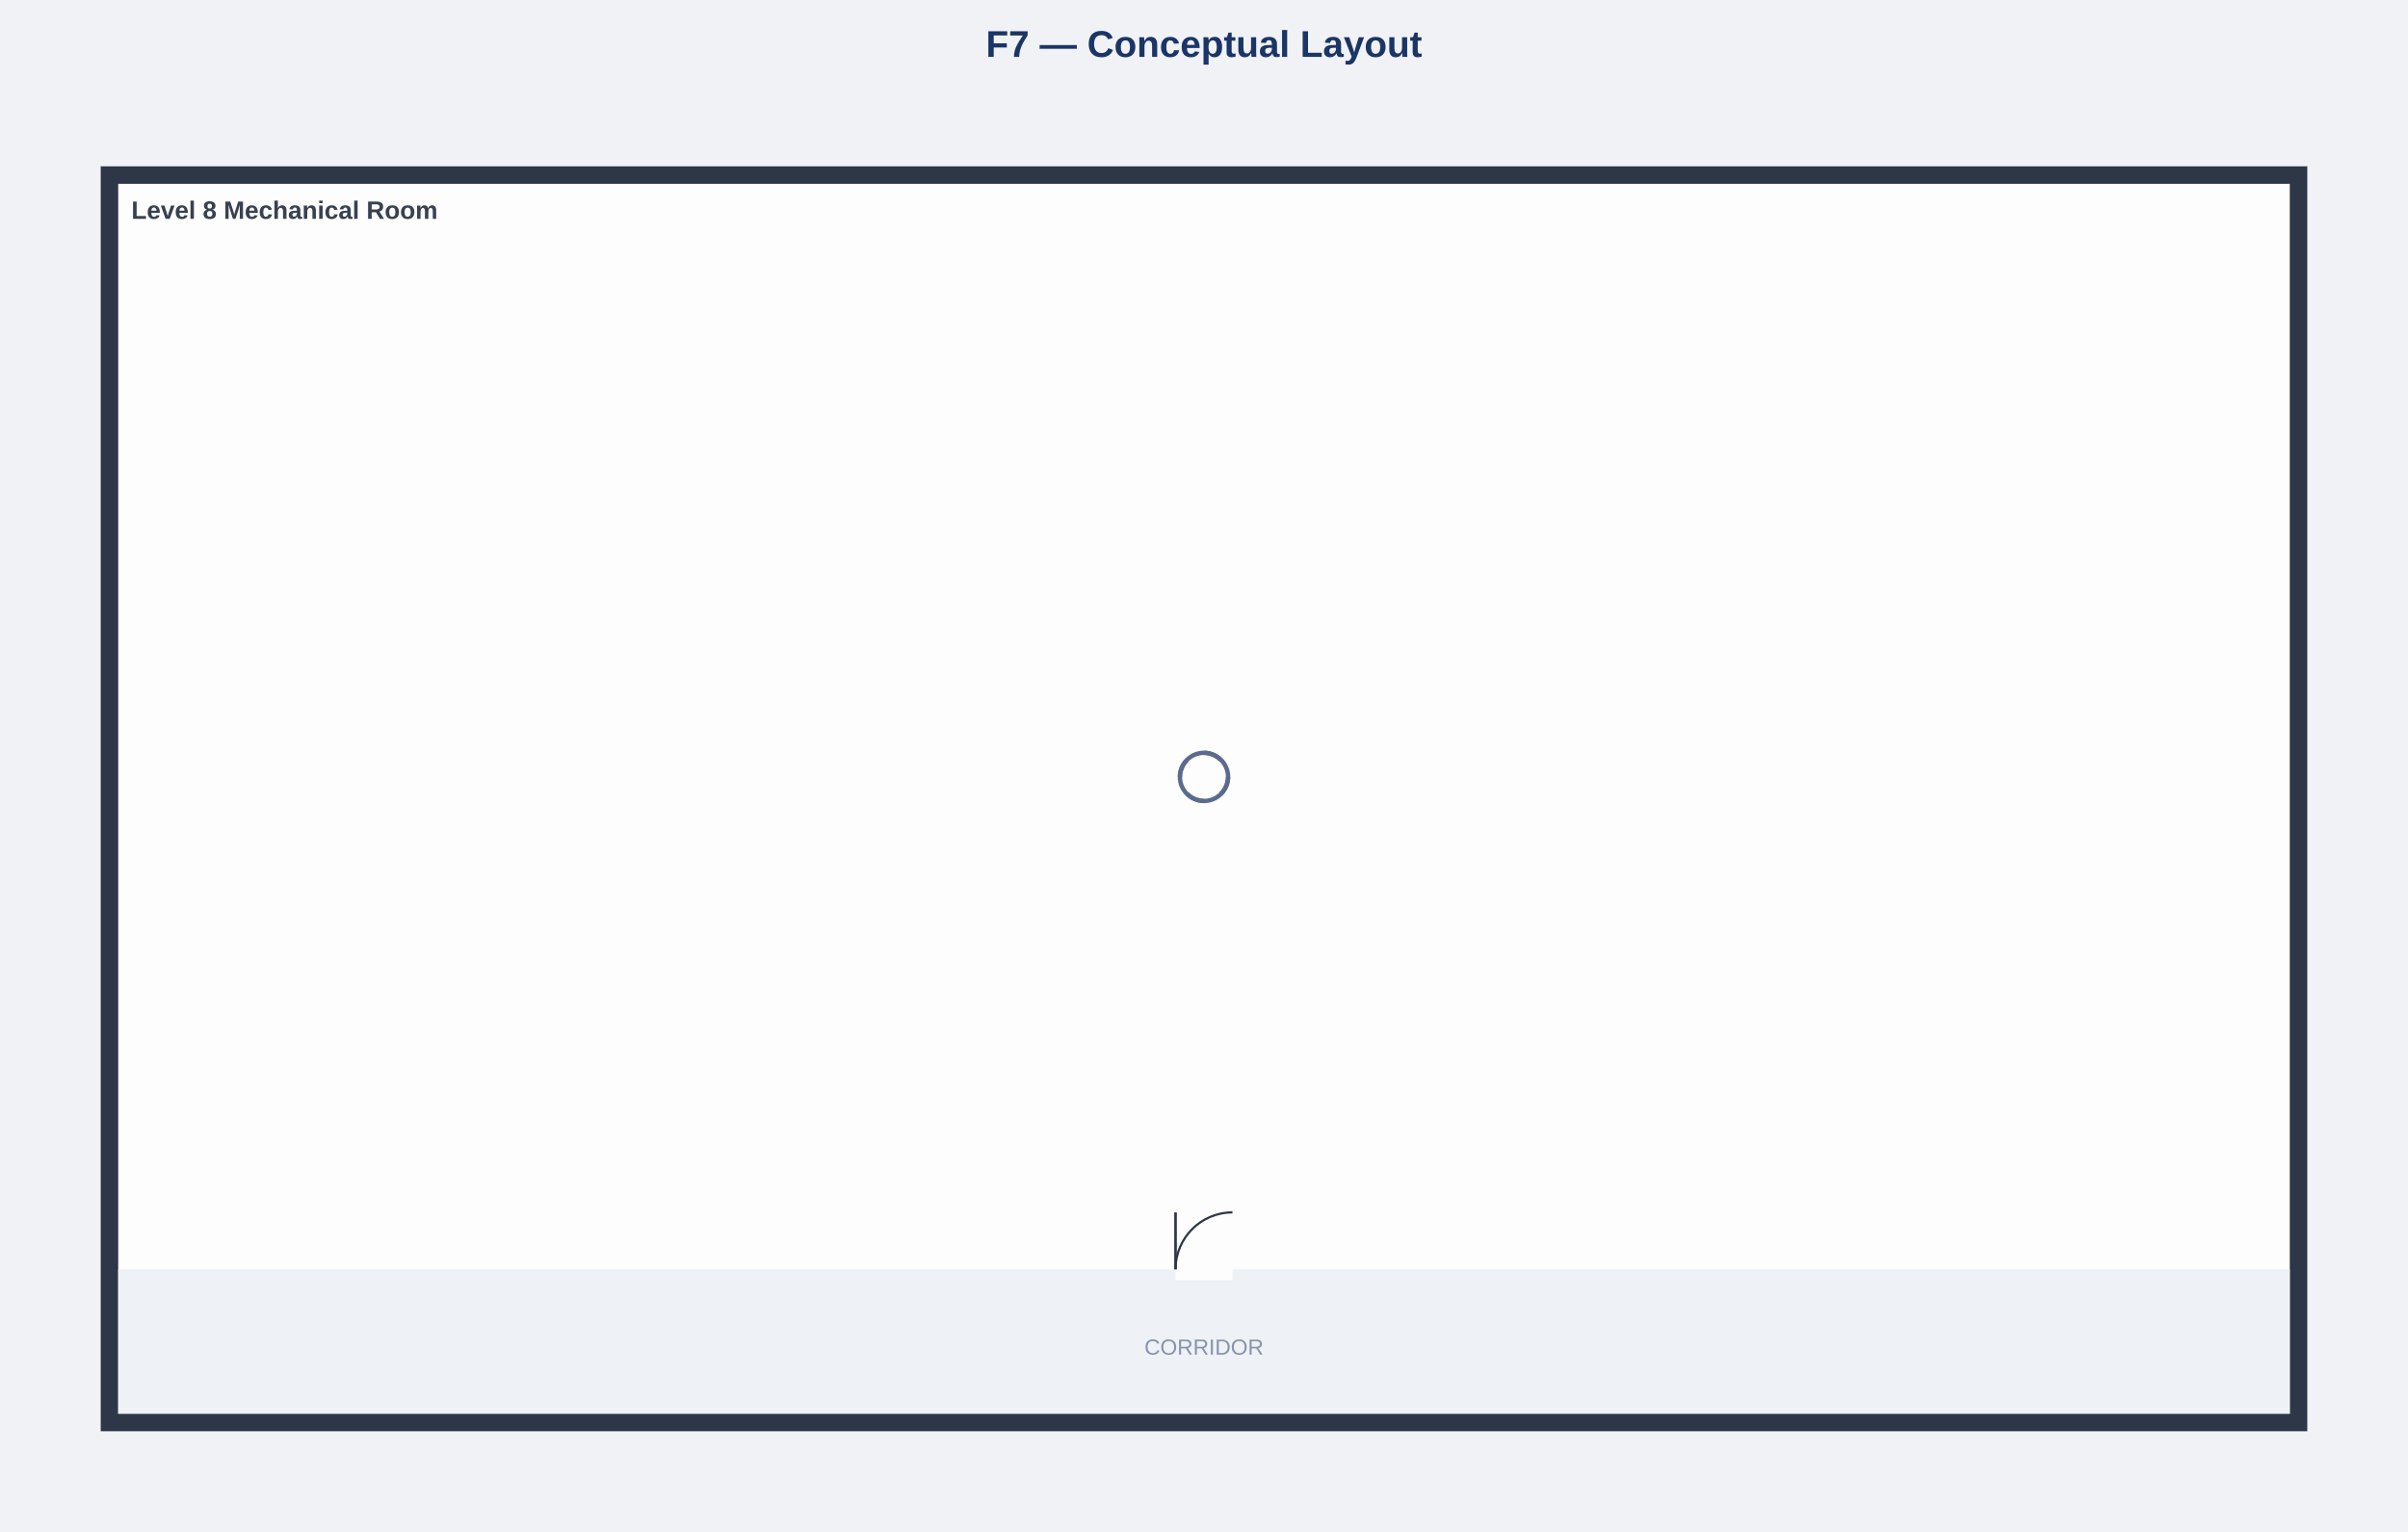
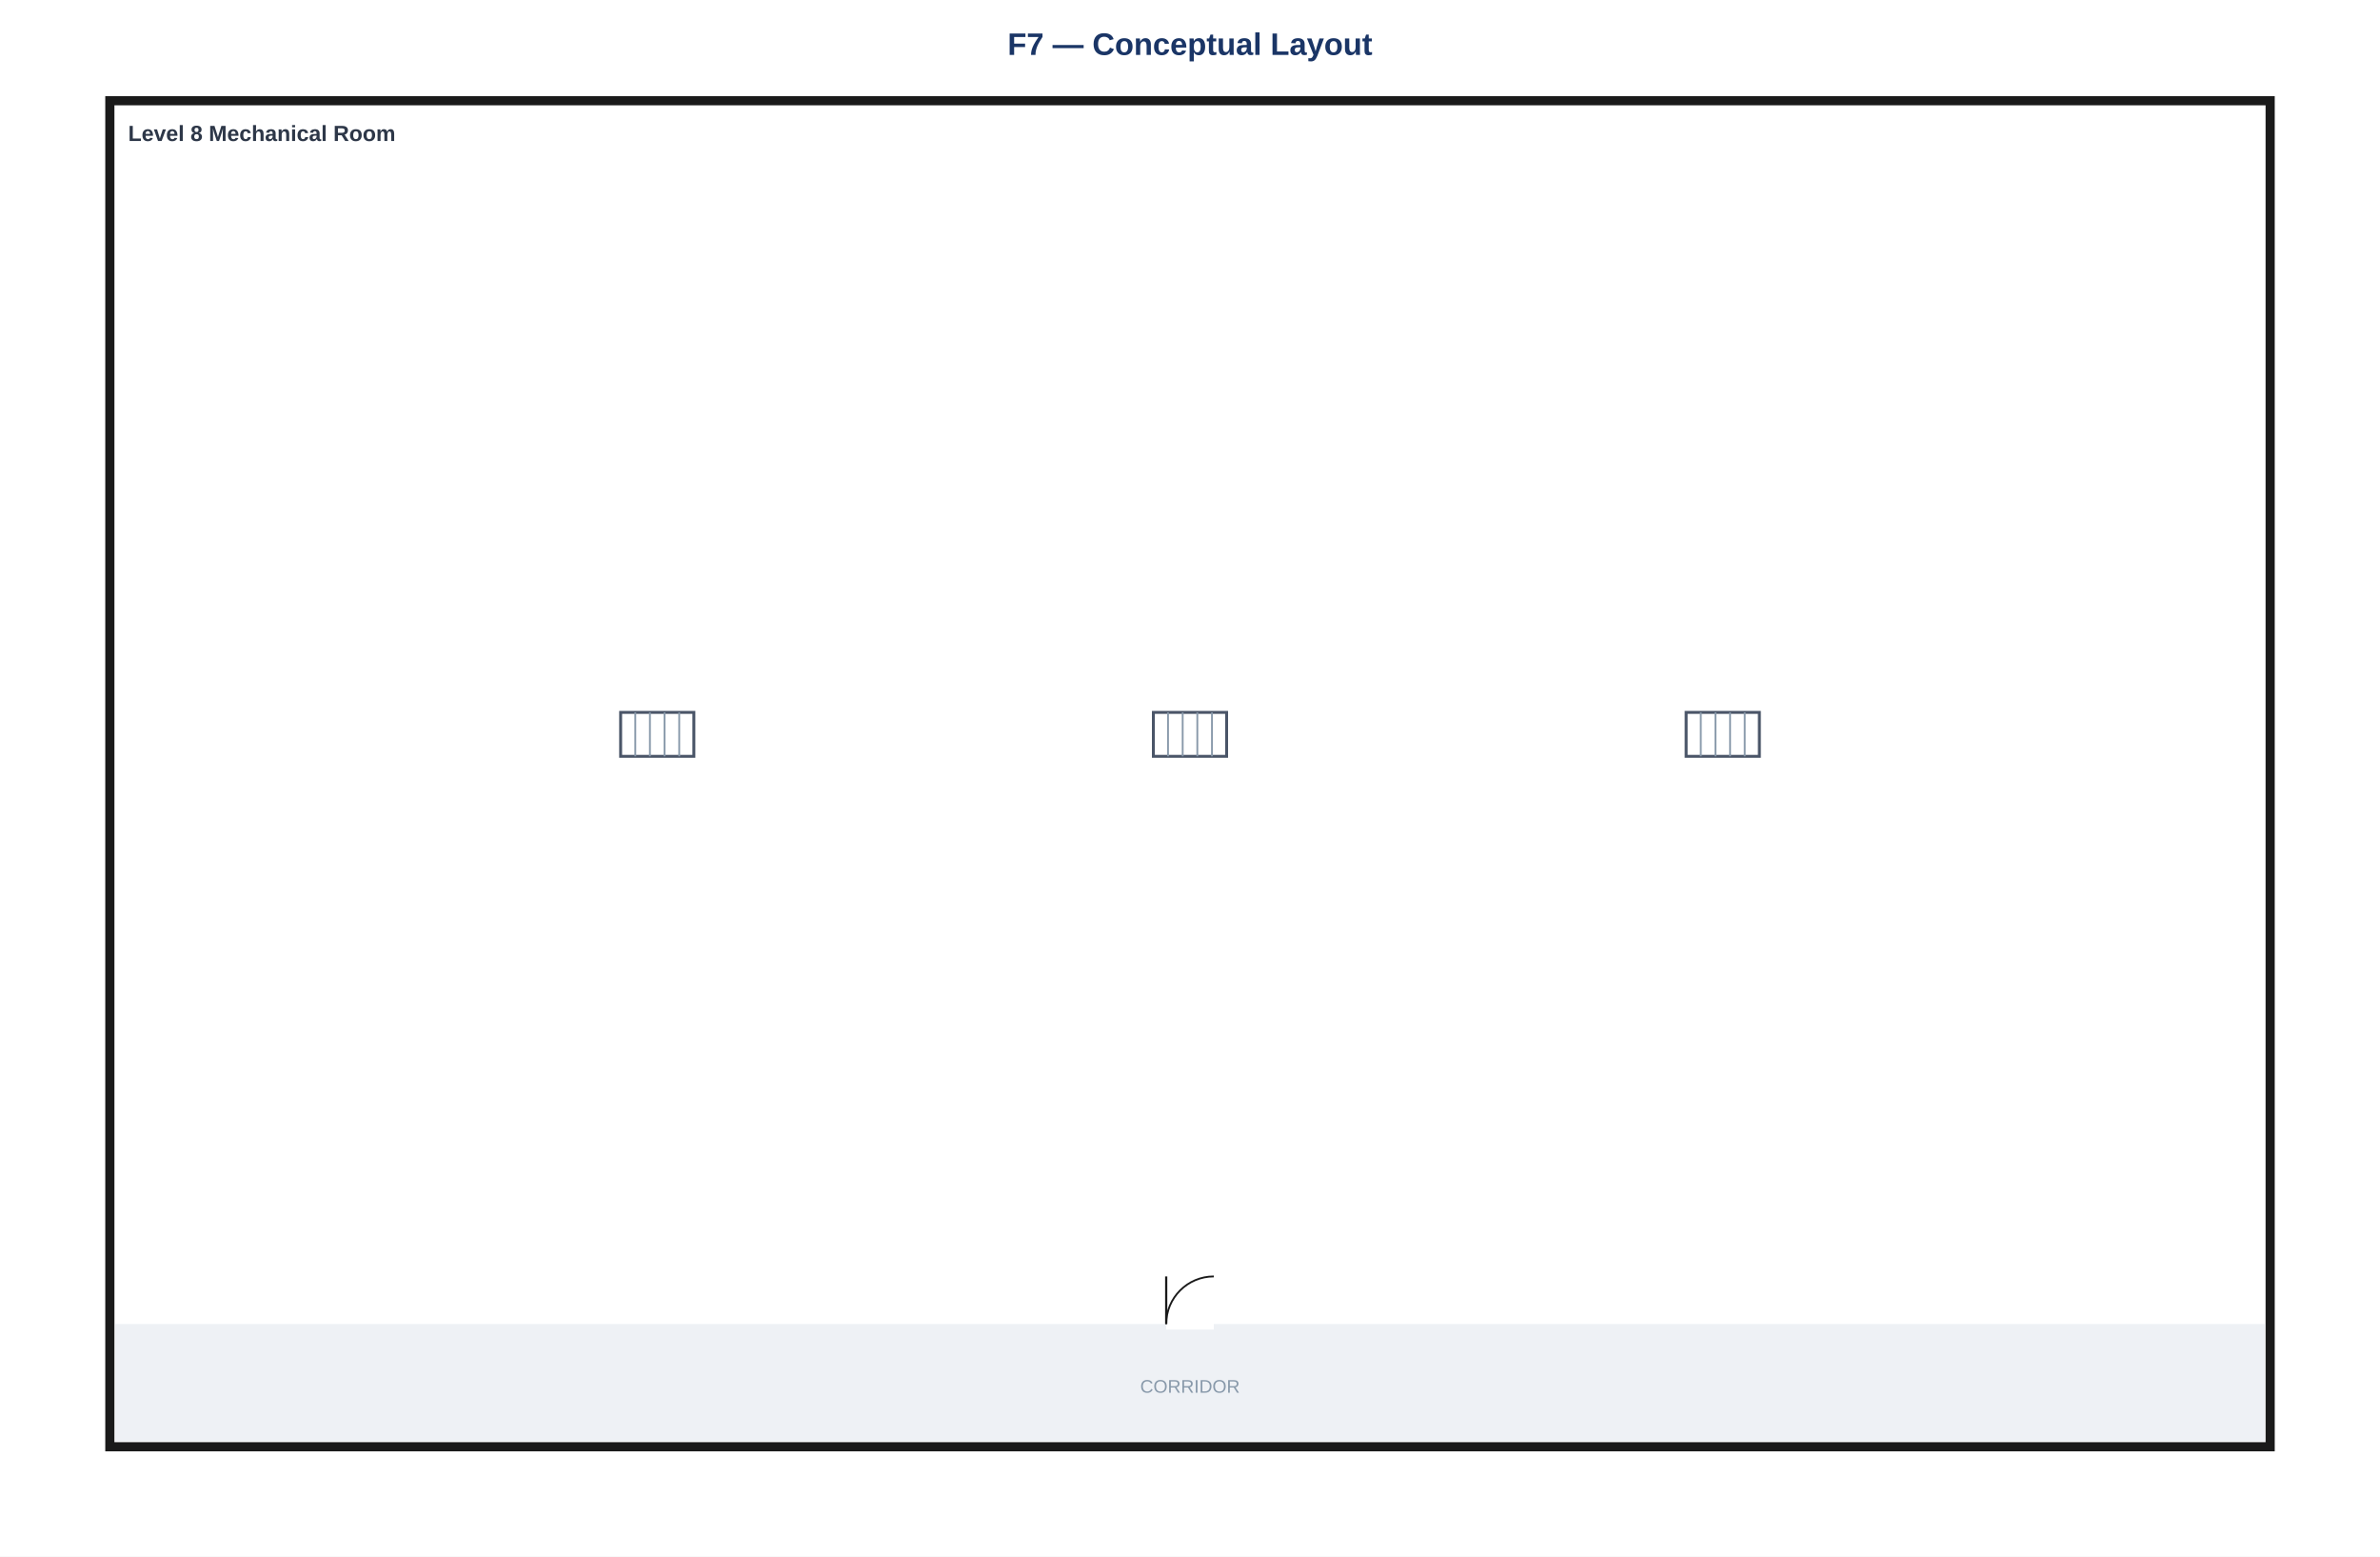
- <svg xmlns="http://www.w3.org/2000/svg" width="1100" height="700" viewBox="0 0 1100 700" font-family="Arial, sans-serif">
-   <rect x="0" y="0" width="1100" height="700" fill="#F0F2F6" />
-   <text x="550.0" y="26" text-anchor="middle" font-size="17" font-weight="bold" fill="#1A3566">F7 — Conceptual Layout</text>
-   <rect x="50" y="80" width="1000" height="570" fill="#FDFDFE" stroke="#2D3748" stroke-width="8" />
-   <rect x="54.0" y="580" width="992" height="66.0" fill="#EEF1F5" />
-   <text x="550.0" y="619.0" text-anchor="middle" font-size="10" fill="#5B6B8C" opacity="0.7">CORRIDOR</text>
-   <text x="60.0" y="100" font-size="11.5" font-weight="700" fill="#374151">Level 8 Mechanical Room</text>
-   <circle cx="550.0" cy="355.0" r="11" fill="none" stroke="#5B6B8C" stroke-width="2" />
-   <path d="M550.0,344.0 A11,11 0 0 1 557.7,347.3" stroke="#5B6B8C" stroke-width="2" fill="none" />
-   <path d="M561.0,355.0 A11,11 0 0 1 557.7,362.7" stroke="#5B6B8C" stroke-width="2" fill="none" />
-   <path d="M550.0,366.0 A11,11 0 0 1 542.3,362.7" stroke="#5B6B8C" stroke-width="2" fill="none" />
-   <path d="M539.0,355.0 A11,11 0 0 1 542.3,347.3" stroke="#5B6B8C" stroke-width="2" fill="none" />
-   <rect x="537.0" y="577.0" width="26.0" height="8" fill="#FDFDFE" />
-   <path d="M537.0,580.0 A26.0,26.0 0 0 1 563.0,554.0" fill="none" stroke="#2D3748" stroke-width="1" />
-   <line x1="537.0" y1="580.0" x2="537.0" y2="554.0" stroke="#2D3748" stroke-width="1.2" />
+ <svg xmlns="http://www.w3.org/2000/svg" width="1300" height="850" viewBox="0 0 1300 850" font-family="Arial, sans-serif">
+   <rect x="0" y="0" width="1300" height="850" fill="#FFFFFF" />
+   <text x="650.0" y="30" text-anchor="middle" font-size="17" font-weight="bold" fill="#1A3566">F7 — Conceptual Layout</text>
+   <rect x="60" y="55" width="1180" height="735" fill="none" stroke="#1A1A1A" stroke-width="5" />
+   <rect x="63" y="723" width="1174" height="64" fill="#EEF1F5" />
+   <text x="650.0" y="760.5" text-anchor="middle" font-size="10" fill="#8899AA">CORRIDOR</text>
+   <text x="70.0" y="77" font-size="12" font-weight="700" fill="#2D3748">Level 8 Mechanical Room</text>
+   <rect x="339.0" y="389.0" width="40" height="24.0" fill="none" stroke="#4A5568" stroke-width="1.6" />
+   <line x1="347.0" y1="389.0" x2="347.0" y2="413.0" stroke="#8899AA" stroke-width="1" />
+   <line x1="355.0" y1="389.0" x2="355.0" y2="413.0" stroke="#8899AA" stroke-width="1" />
+   <line x1="363.0" y1="389.0" x2="363.0" y2="413.0" stroke="#8899AA" stroke-width="1" />
+   <line x1="371.0" y1="389.0" x2="371.0" y2="413.0" stroke="#8899AA" stroke-width="1" />
+   <rect x="630.0" y="389.0" width="40" height="24.0" fill="none" stroke="#4A5568" stroke-width="1.6" />
+   <line x1="638.0" y1="389.0" x2="638.0" y2="413.0" stroke="#8899AA" stroke-width="1" />
+   <line x1="646.0" y1="389.0" x2="646.0" y2="413.0" stroke="#8899AA" stroke-width="1" />
+   <line x1="654.0" y1="389.0" x2="654.0" y2="413.0" stroke="#8899AA" stroke-width="1" />
+   <line x1="662.0" y1="389.0" x2="662.0" y2="413.0" stroke="#8899AA" stroke-width="1" />
+   <rect x="921.0" y="389.0" width="40" height="24.0" fill="none" stroke="#4A5568" stroke-width="1.6" />
+   <line x1="929.0" y1="389.0" x2="929.0" y2="413.0" stroke="#8899AA" stroke-width="1" />
+   <line x1="937.0" y1="389.0" x2="937.0" y2="413.0" stroke="#8899AA" stroke-width="1" />
+   <line x1="945.0" y1="389.0" x2="945.0" y2="413.0" stroke="#8899AA" stroke-width="1" />
+   <line x1="953.0" y1="389.0" x2="953.0" y2="413.0" stroke="#8899AA" stroke-width="1" />
+   <rect x="637.0" y="720" width="26" height="6" fill="#FFFFFF" />
+   <path d="M637.0,723 A26,26 0 0 1 663.0,697" fill="none" stroke="#1A1A1A" stroke-width="1" />
+   <line x1="637.0" y1="723" x2="637.0" y2="697" stroke="#1A1A1A" stroke-width="1.2" />
</svg>
